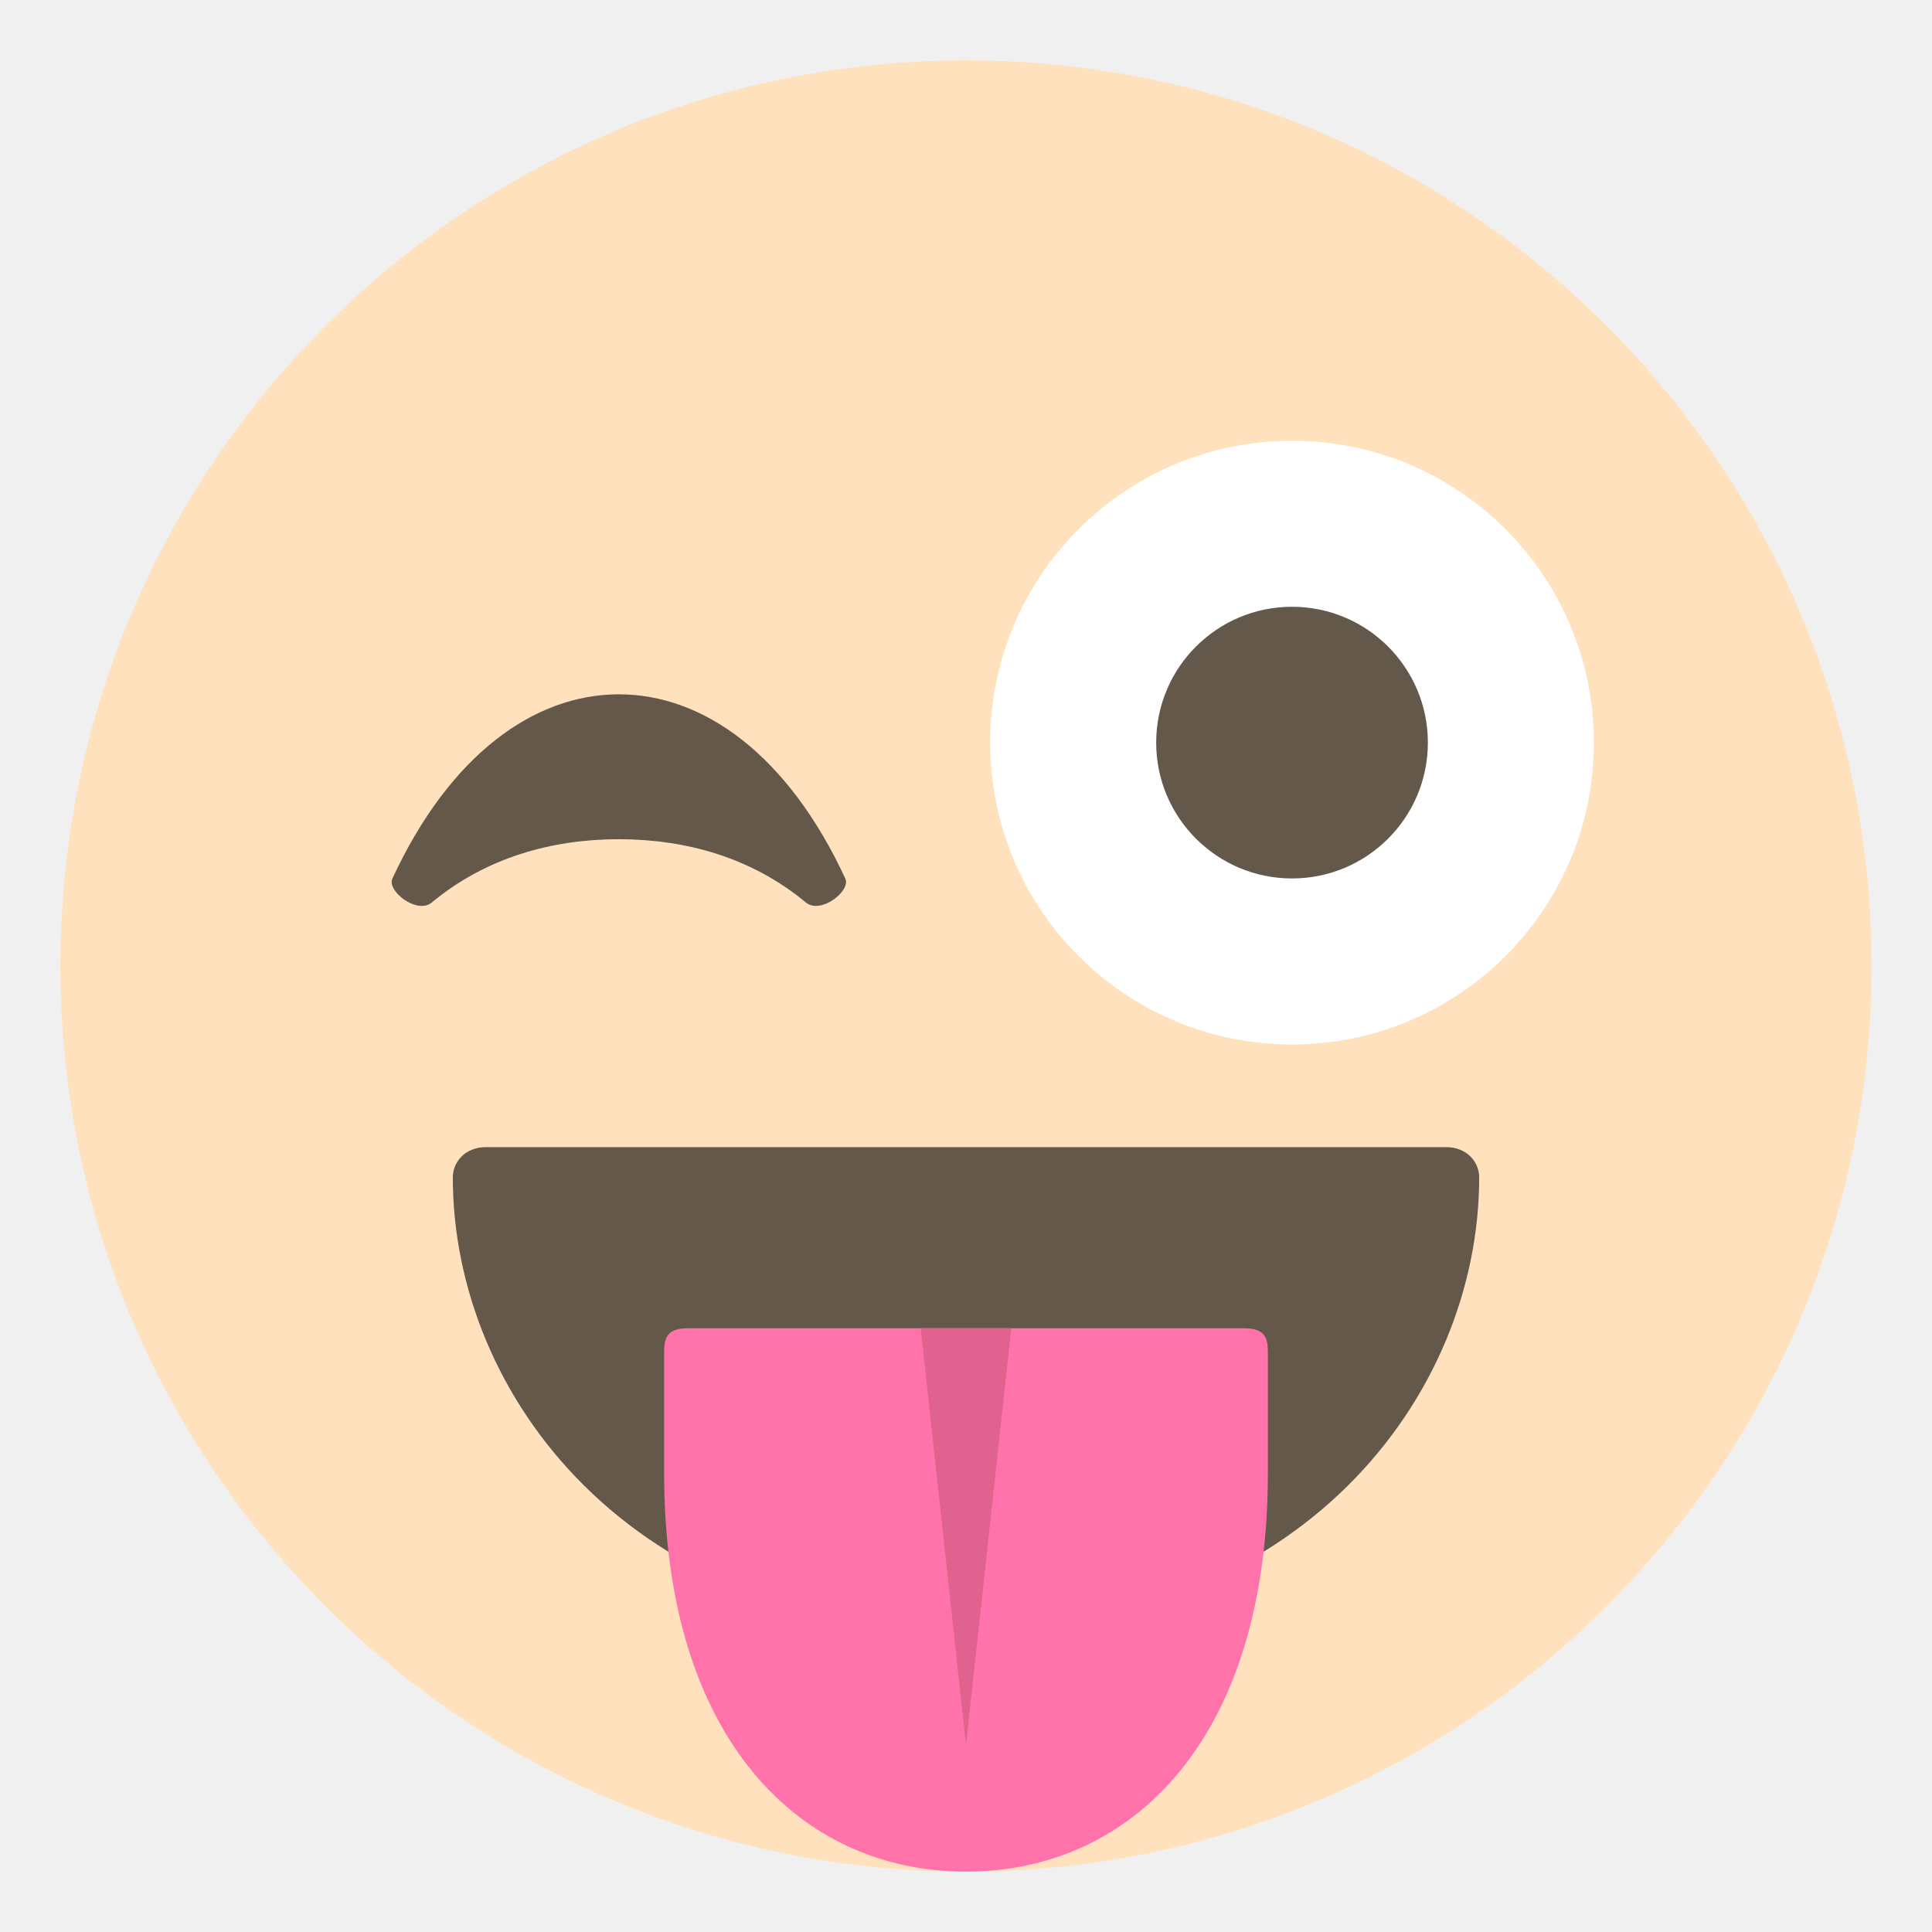
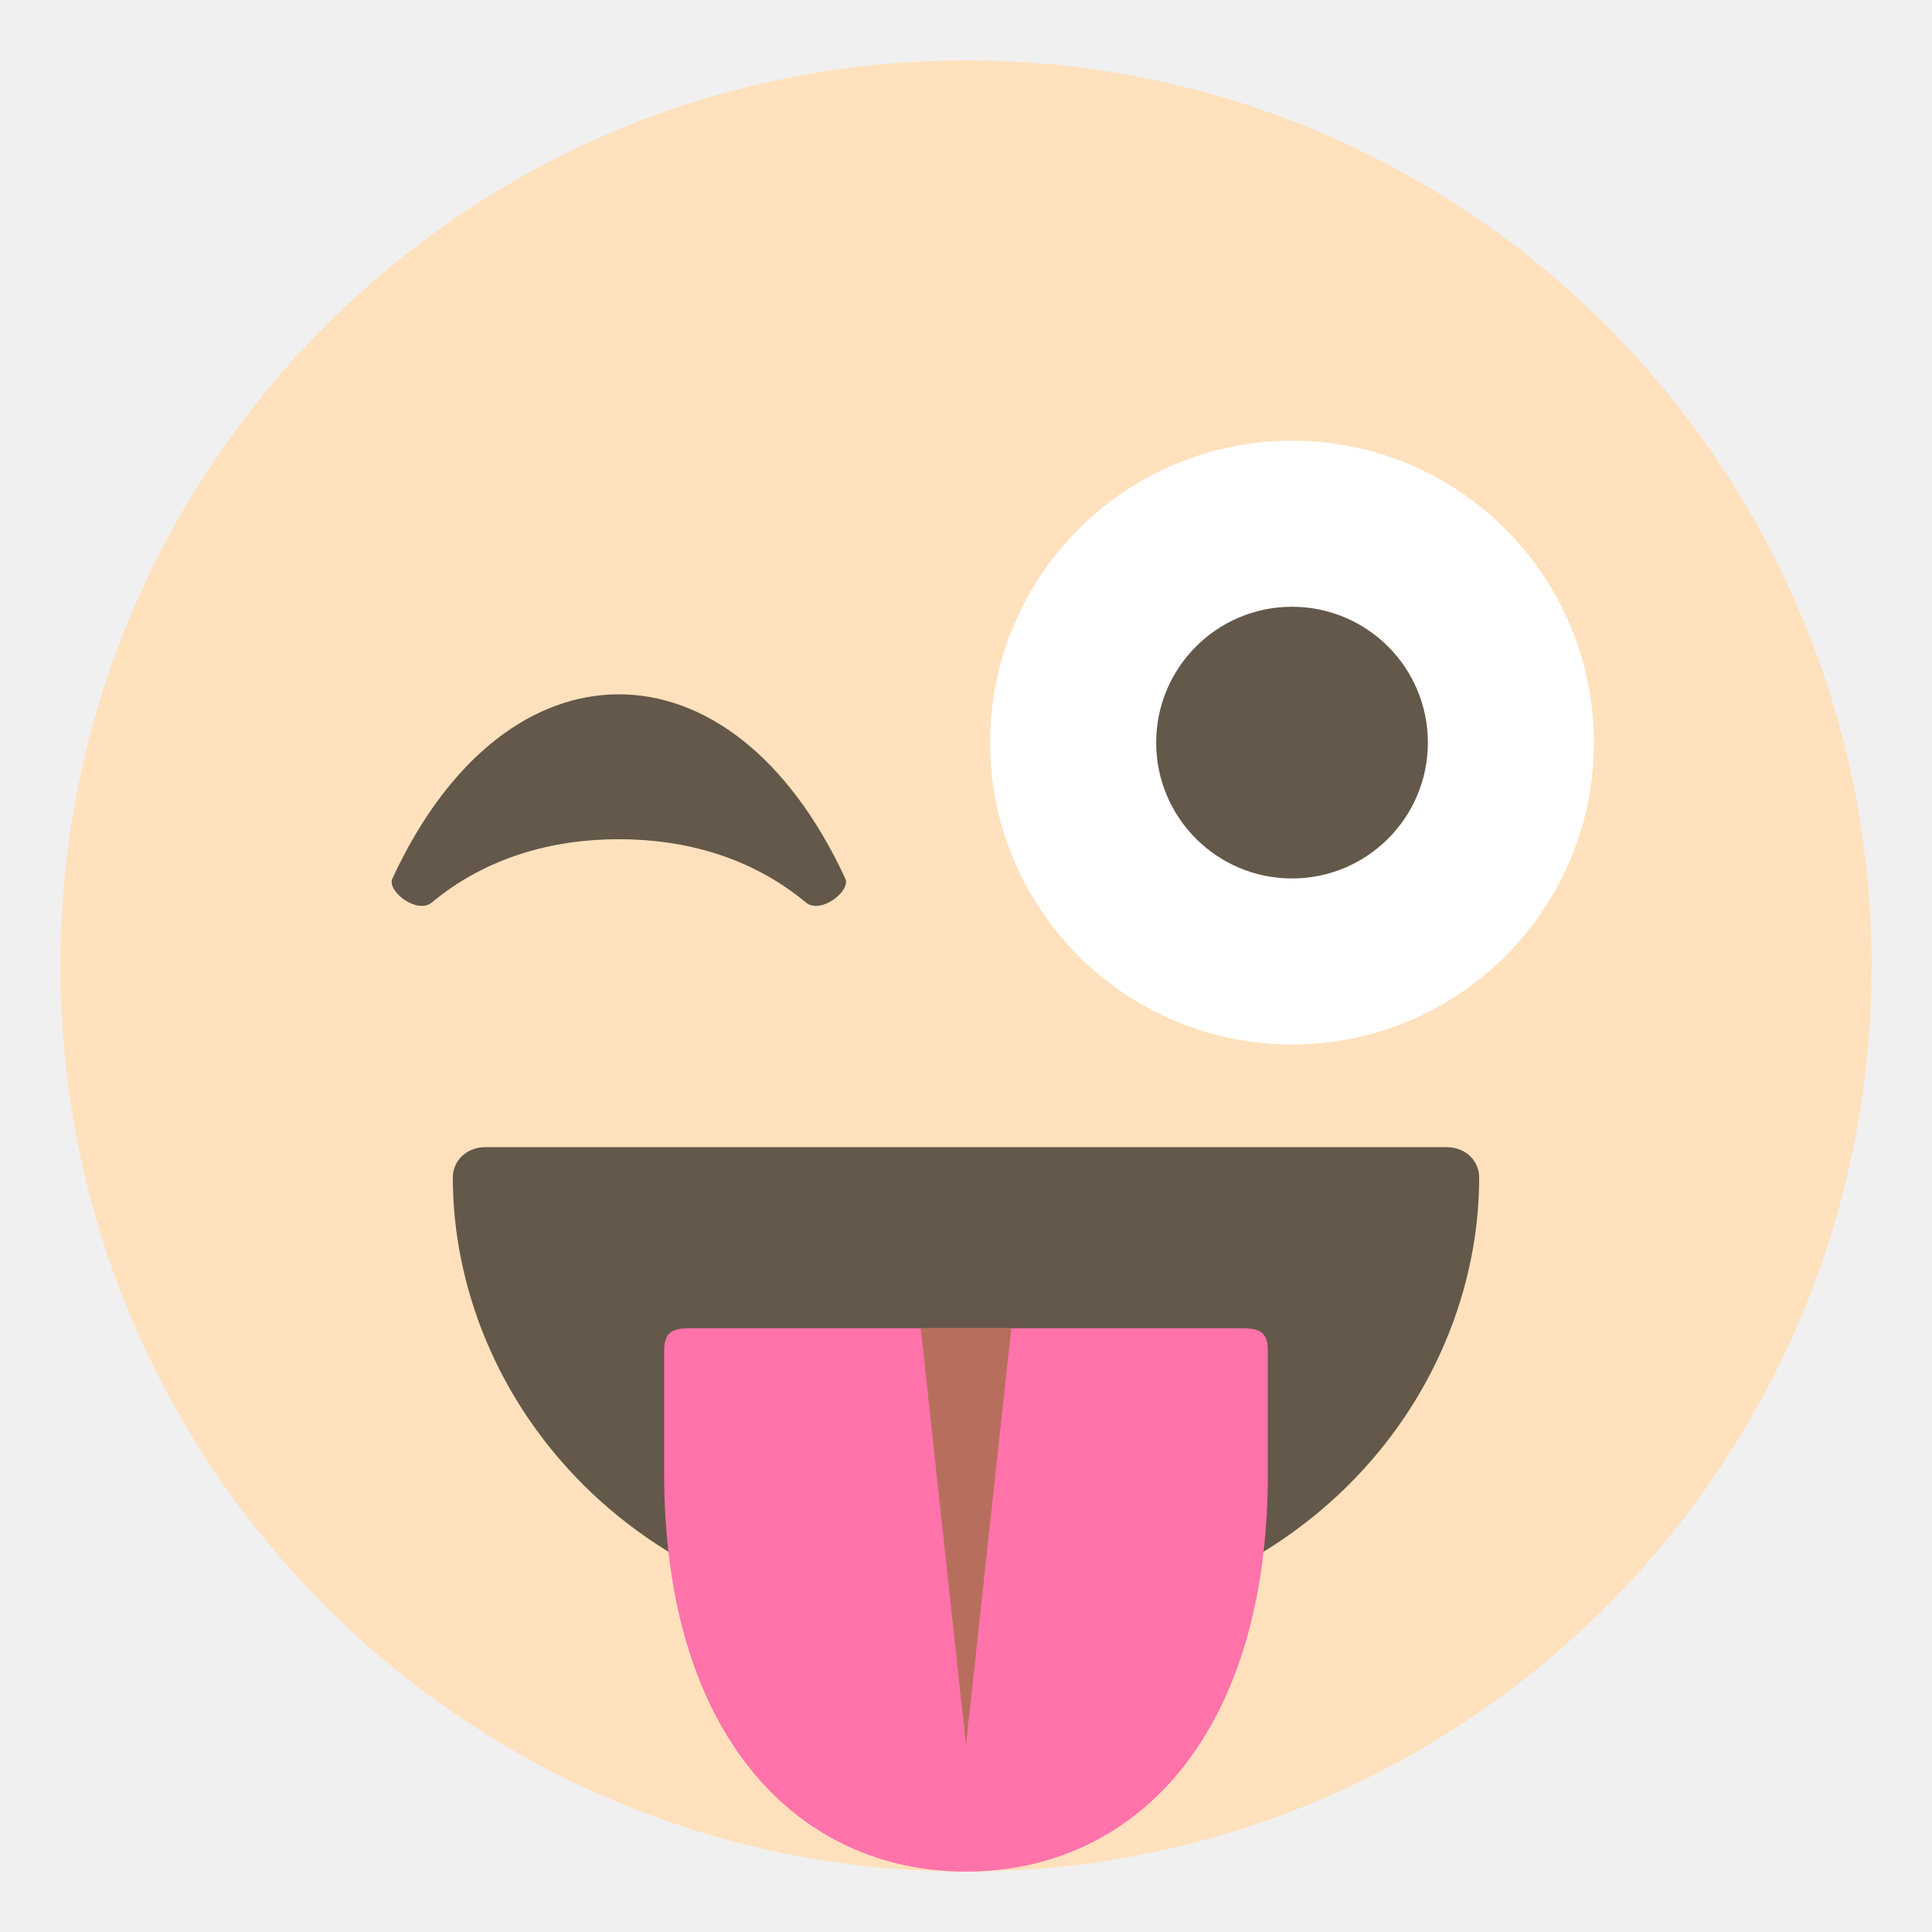
<svg xmlns="http://www.w3.org/2000/svg" viewBox="0 0 64 64">
  <circle cx="32" cy="32" r="30" fill="#ffe1bd" />
  <circle fill="#fff" cx="42.8" cy="24.6" r="10" />
  <g fill="#635849">
    <circle cx="42.8" cy="24.6" r="4.5" />
    <path transform="translate(-23,0)" d="M51 29.1C49.1 25 46.3 23 43.5 23s-5.6 2-7.5 6.1c-.2.4.8 1.2 1.3.8 1.8-1.5 4-2.1 6.2-2.1s4.4.6 6.2 2.1c.5.4 1.5-.4 1.3-.8" />
    <path d="M47.9 38H16.1c-.7 0-1.1.5-1.1 1 0 7.3 6 15 17 15s17-7.7 17-15c0-.5-.4-1-1.1-1" />
  </g>
  <path fill="#ff73aa" d="M41.2 44H32h-9.2c-.7 0-.8.3-.8.8v4C22 57.6 26.5 62 32 62s10-4.4 10-13.2v-4c0-.5-.1-.8-.8-.8" />
-   <path fill="#df638e" d="M33.5 44L32 57.8 30.5 44z" />
+   <path fill="#b86e5d" d="M33.5 44L32 57.8 30.5 44z" />
</svg>
